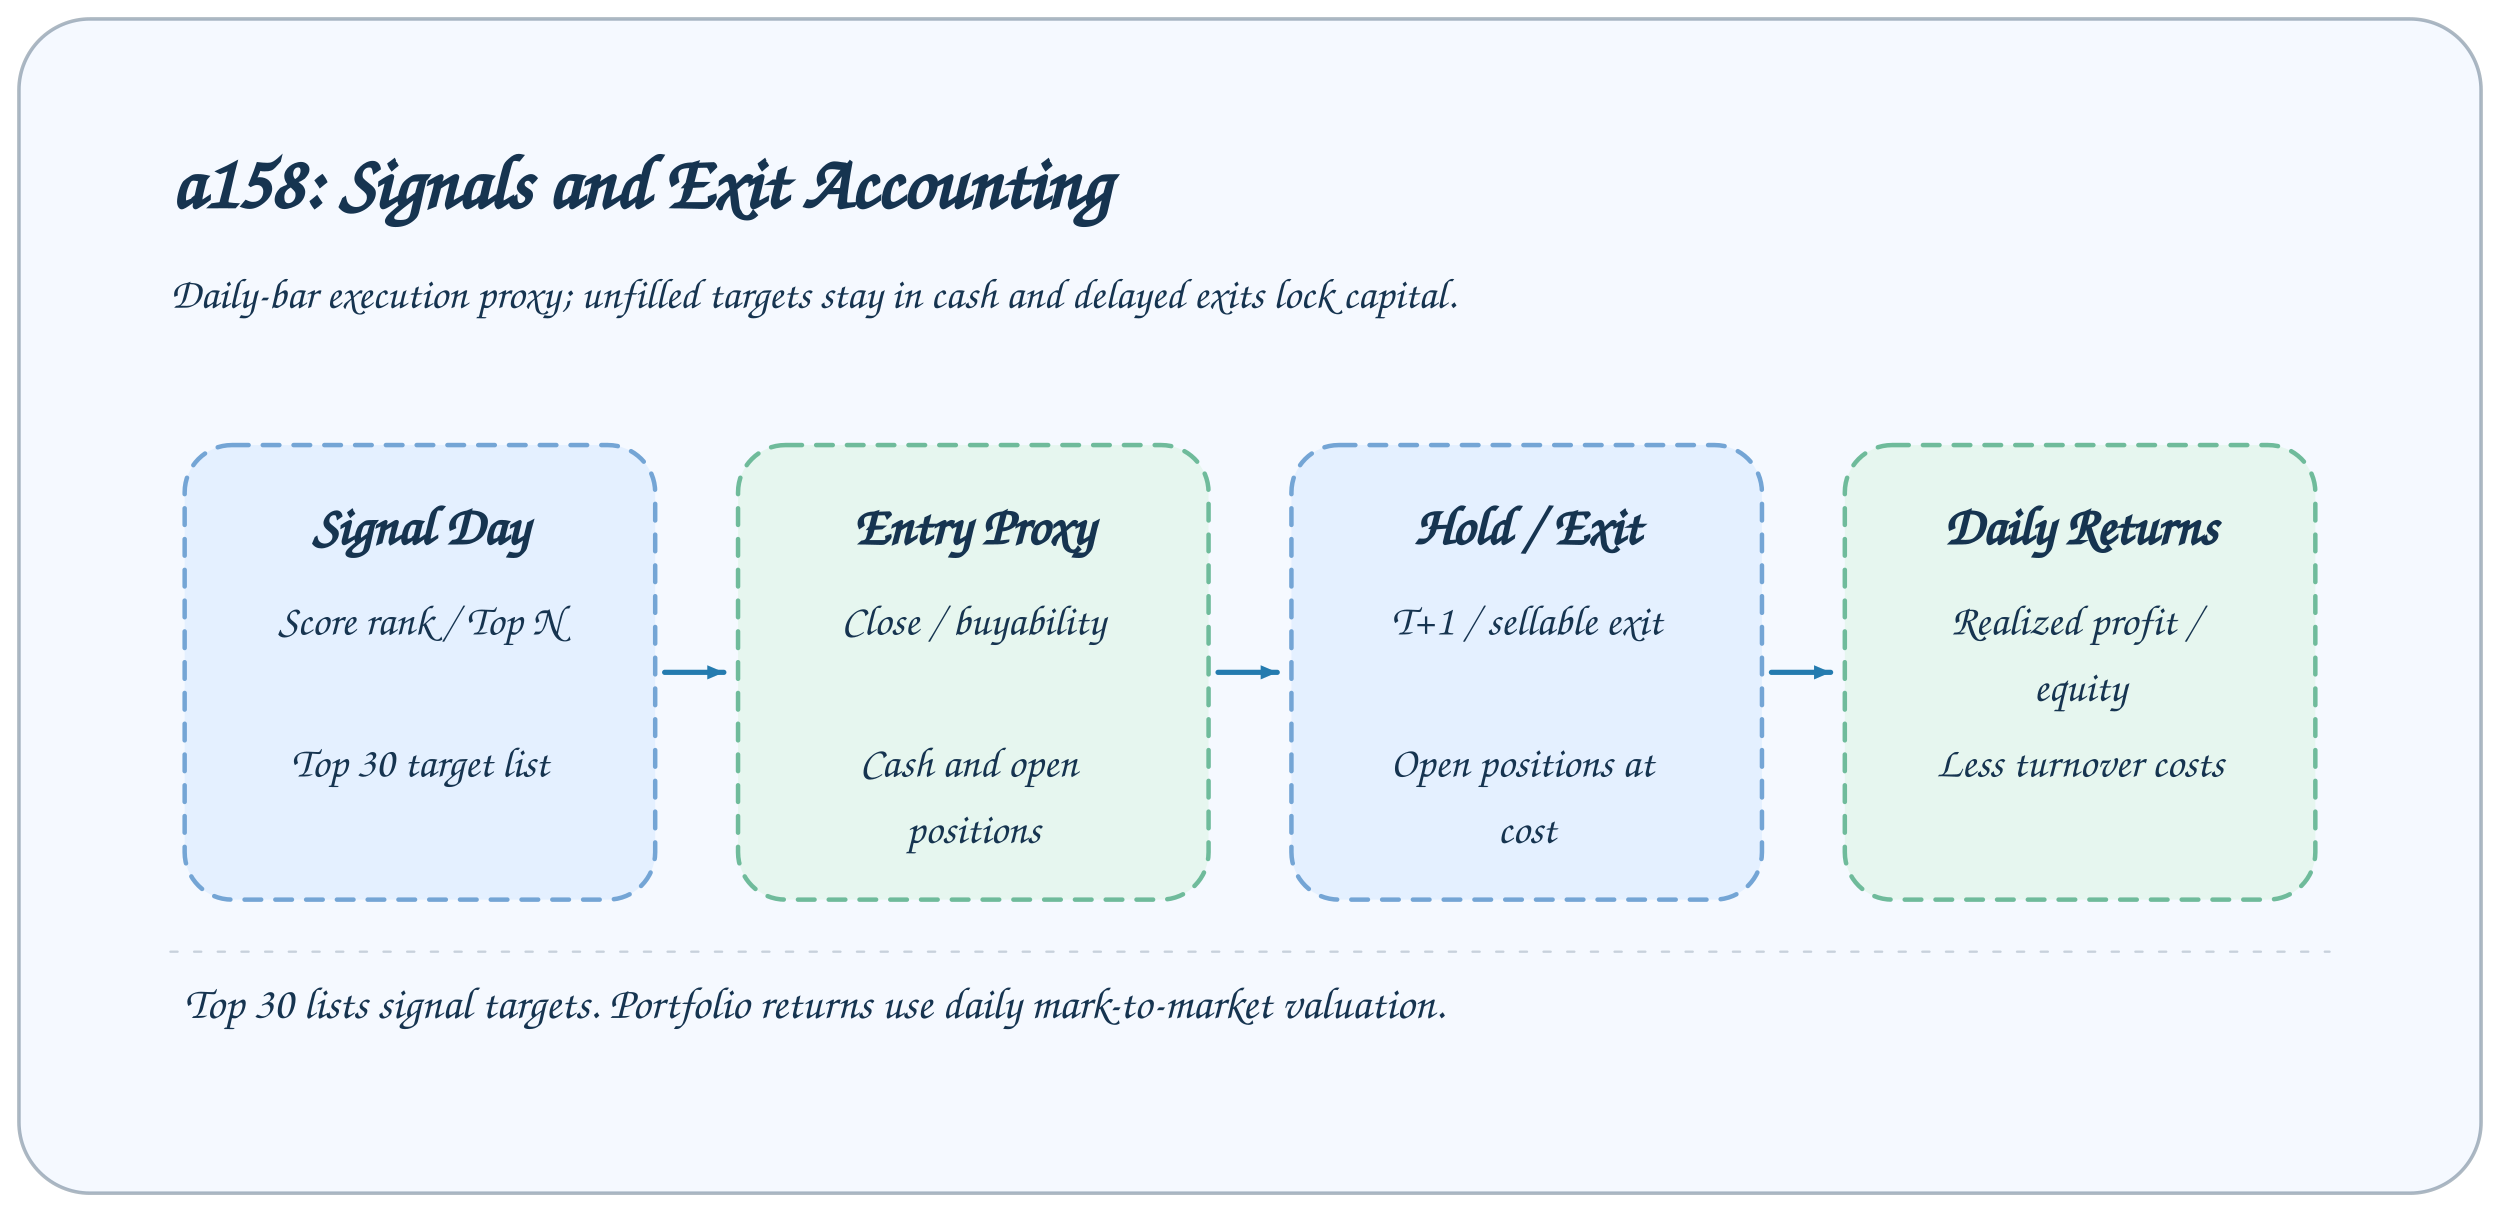
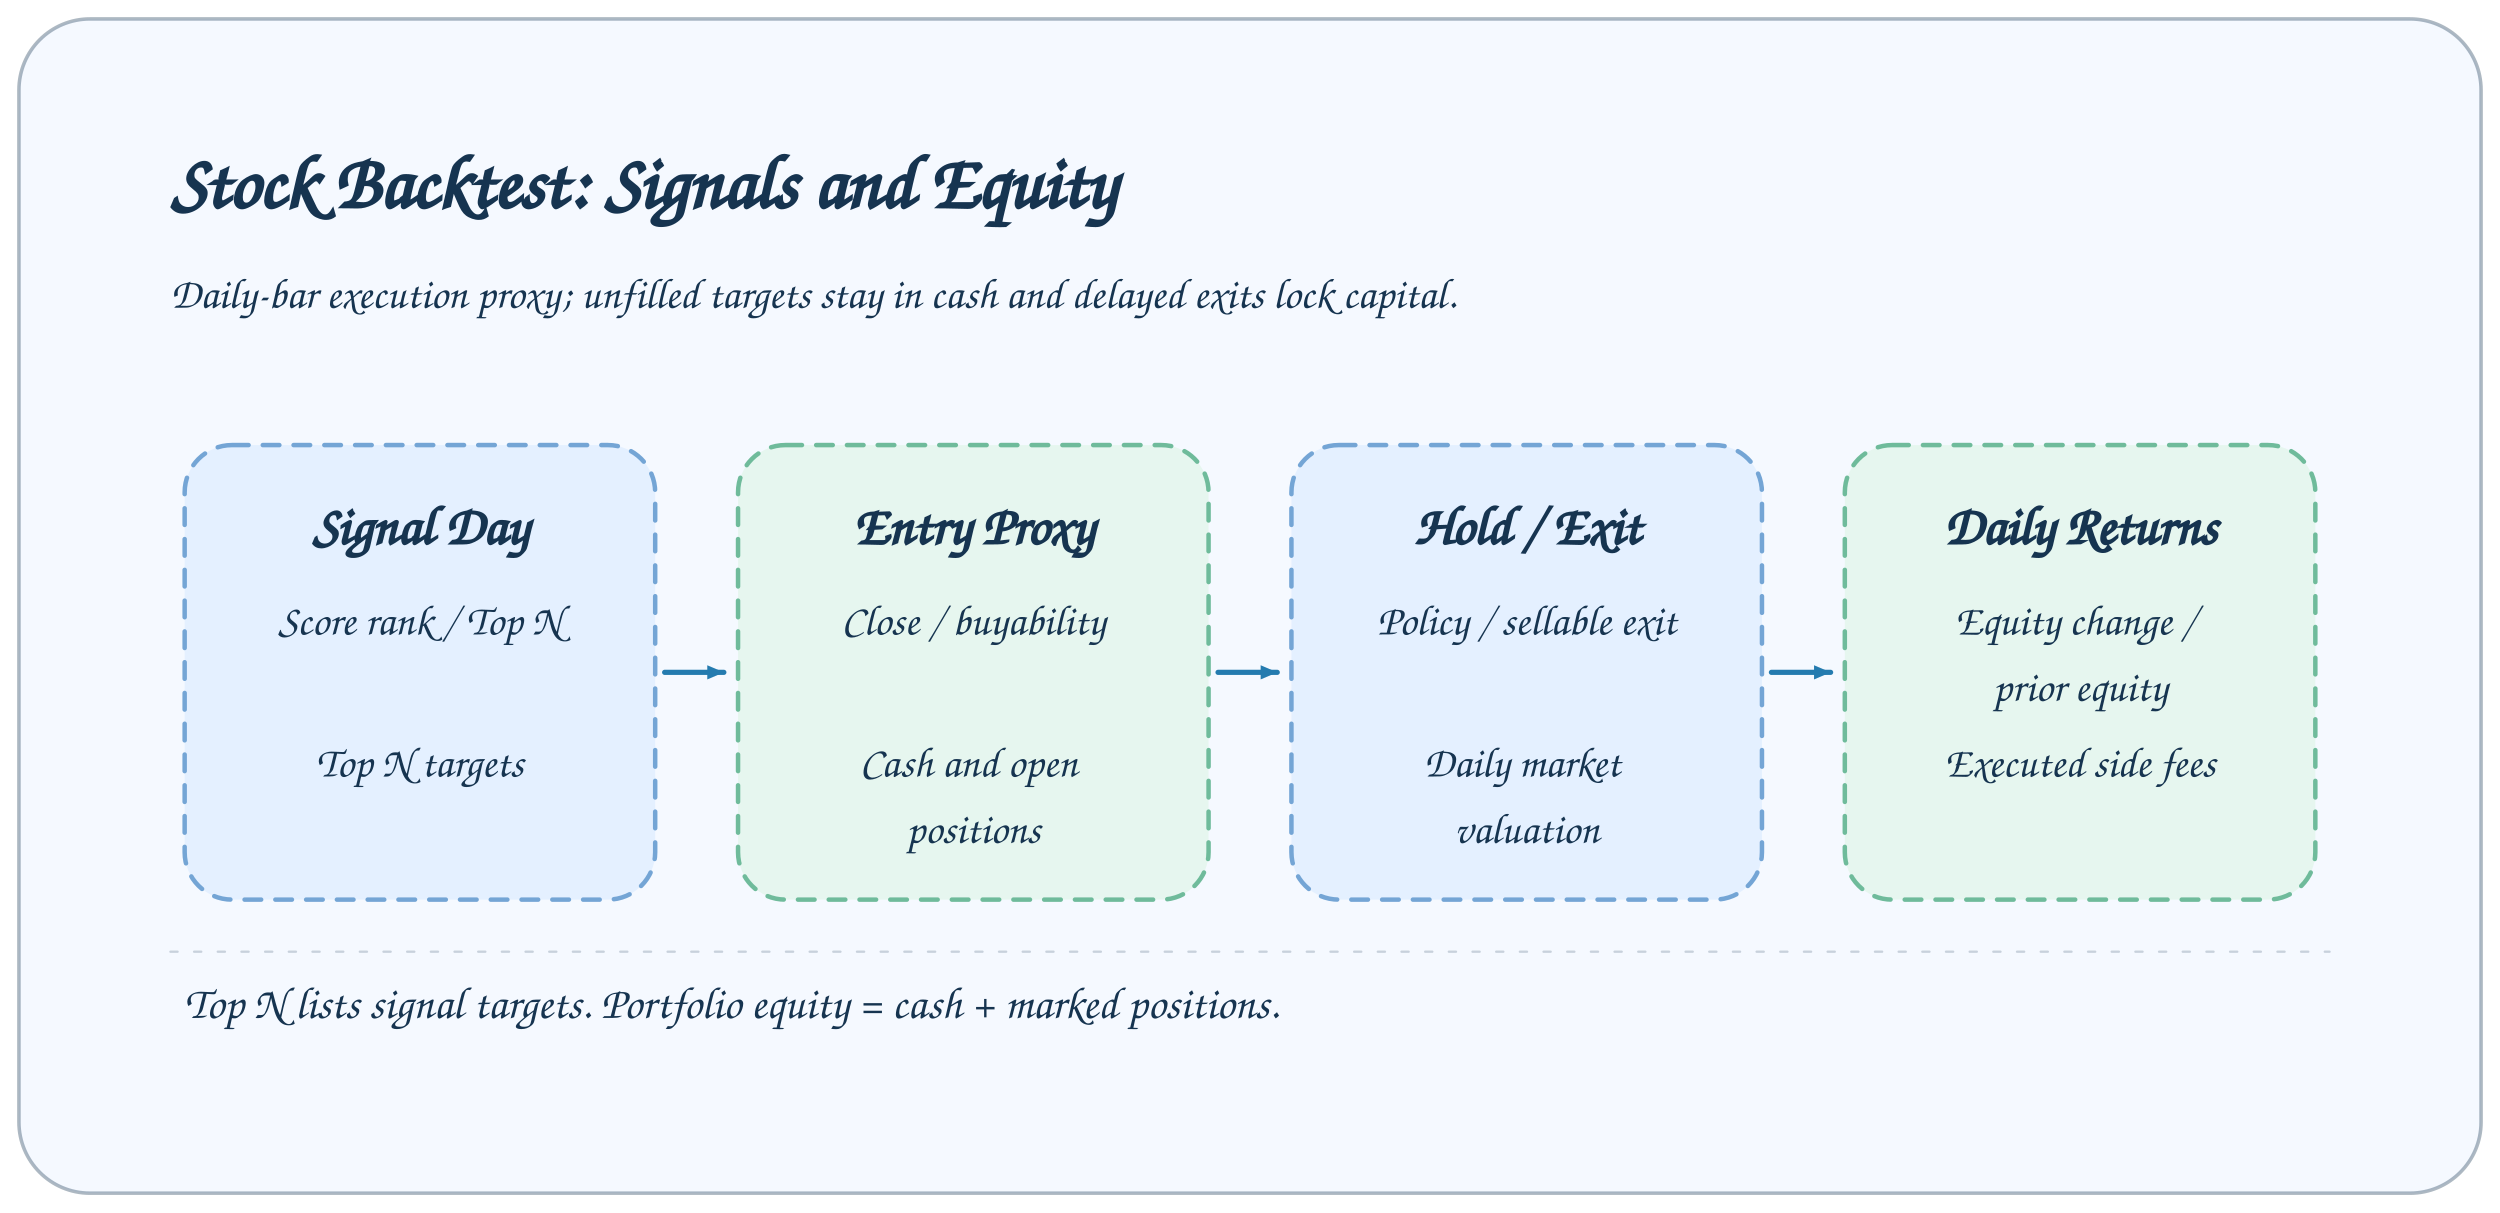
<svg xmlns="http://www.w3.org/2000/svg" width="1056" height="512" viewBox="0 0 1056 512" role="img" aria-labelledby="title desc">
  <defs>
    <marker id="arrow" viewBox="0 0 8 6" refX="7" refY="3" markerWidth="8" markerHeight="6" orient="auto-start-reverse" markerUnits="userSpaceOnUse">
      <path d="M 0 0 L 7 3 L 0 6 z" fill="#247baf" />
    </marker>
  </defs>
  <rect x="8" y="8" width="1040.0" height="496.0" rx="30" fill="#f5f9ff" stroke="#163450" stroke-width="1.5" stroke-linejoin="round" stroke-opacity="0.35" />
  <g transform="translate(28 28)" font-family="'Comic Sans MS', 'Chalkboard SE', 'Comic Neue', cursive" data-diagram-content="true">
    <g font-family="'Comic Sans MS', 'Chalkboard SE', 'Comic Neue', cursive" fill="#163450">
-       <text x="44" y="60" font-size="32" font-weight="700" text-anchor="start">a158: Signals and Exit Accounting</text>
+       <text x="44" y="60" font-size="32" font-weight="700" text-anchor="start">Stock Backtest: Signals and Equity</text>
      <text x="44" y="102" font-size="18" text-anchor="start" fill="#163450">Daily-bar execution proxy; unfilled targets stay in cash and delayed exits lock capital.</text>
      <rect x="50.0" y="160" width="198.75" height="192" rx="20" fill="#e4f0ff" stroke="#74a5d5" stroke-width="1.9" stroke-dasharray="7 6" stroke-linecap="round" />
      <text x="149.375" y="202" text-anchor="middle" font-size="23" font-weight="700">Signal Day</text>
      <text x="149.375" y="240" text-anchor="middle" font-size="18">Score rank / Top N</text>
-       <text x="149.375" y="300" text-anchor="middle" font-size="18">Top 30 target list</text>
+       <text x="149.375" y="300" text-anchor="middle" font-size="18">Top N targets</text>
      <path d="M 252.75 256 H 277.75" fill="none" stroke="#247baf" stroke-width="2.2" marker-end="url(#arrow)" stroke-linecap="round" stroke-linejoin="round" />
      <rect x="283.75" y="160" width="198.75" height="192" rx="20" fill="#e6f6ef" stroke="#6fbb9b" stroke-width="1.9" stroke-dasharray="7 6" stroke-linecap="round" />
      <text x="383.125" y="202" text-anchor="middle" font-size="23" font-weight="700">Entry Proxy</text>
      <text x="383.125" y="240" text-anchor="middle" font-size="18">Close / buyability</text>
      <text x="383.125" y="300" text-anchor="middle" font-size="18">
        <tspan x="383.125" dy="0">Cash and open</tspan>
        <tspan x="383.125" dy="28">positions</tspan>
      </text>
      <path d="M 486.5 256 H 511.5" fill="none" stroke="#247baf" stroke-width="2.2" marker-end="url(#arrow)" stroke-linecap="round" stroke-linejoin="round" />
      <rect x="517.5" y="160" width="198.75" height="192" rx="20" fill="#e4f0ff" stroke="#74a5d5" stroke-width="1.9" stroke-dasharray="7 6" stroke-linecap="round" />
      <text x="616.875" y="202" text-anchor="middle" font-size="23" font-weight="700">Hold / Exit</text>
-       <text x="616.875" y="240" text-anchor="middle" font-size="18">T+1 / sellable exit</text>
+       <text x="616.875" y="240" text-anchor="middle" font-size="18">Policy / sellable exit</text>
      <text x="616.875" y="300" text-anchor="middle" font-size="18">
-         <tspan x="616.875" dy="0">Open positions at</tspan>
-         <tspan x="616.875" dy="28">cost</tspan>
+         <tspan x="616.875" dy="0">Daily market</tspan>
+         <tspan x="616.875" dy="28">valuation</tspan>
      </text>
      <path d="M 720.25 256 H 745.25" fill="none" stroke="#247baf" stroke-width="2.2" marker-end="url(#arrow)" stroke-linecap="round" stroke-linejoin="round" />
      <rect x="751.25" y="160" width="198.75" height="192" rx="20" fill="#e6f6ef" stroke="#6fbb9b" stroke-width="1.9" stroke-dasharray="7 6" stroke-linecap="round" />
      <text x="850.625" y="202" text-anchor="middle" font-size="23" font-weight="700">Daily Returns</text>
      <text x="850.625" y="240" text-anchor="middle" font-size="18">
-         <tspan x="850.625" dy="0">Realized profit /</tspan>
-         <tspan x="850.625" dy="28">equity</tspan>
+         <tspan x="850.625" dy="0">Equity change /</tspan>
+         <tspan x="850.625" dy="28">prior equity</tspan>
      </text>
-       <text x="850.625" y="300" text-anchor="middle" font-size="18">Less turnover costs</text>
+       <text x="850.625" y="300" text-anchor="middle" font-size="18">Executed side fees</text>
      <text x="50" y="402.0" font-size="19">
-         <tspan x="50" dy="0">Top 30 lists signal targets. Portfolio returns use daily mark-to-market valuation.</tspan>
+         <tspan x="50" dy="0">Top N lists signal targets. Portfolio equity = cash + marked positions.</tspan>
      </text>
    </g>
    <path d="M 44 374 H 956" fill="none" stroke="#163450" stroke-opacity="0.2" stroke-width="1" stroke-dasharray="3 7" stroke-linecap="round" />
  </g>
</svg>
